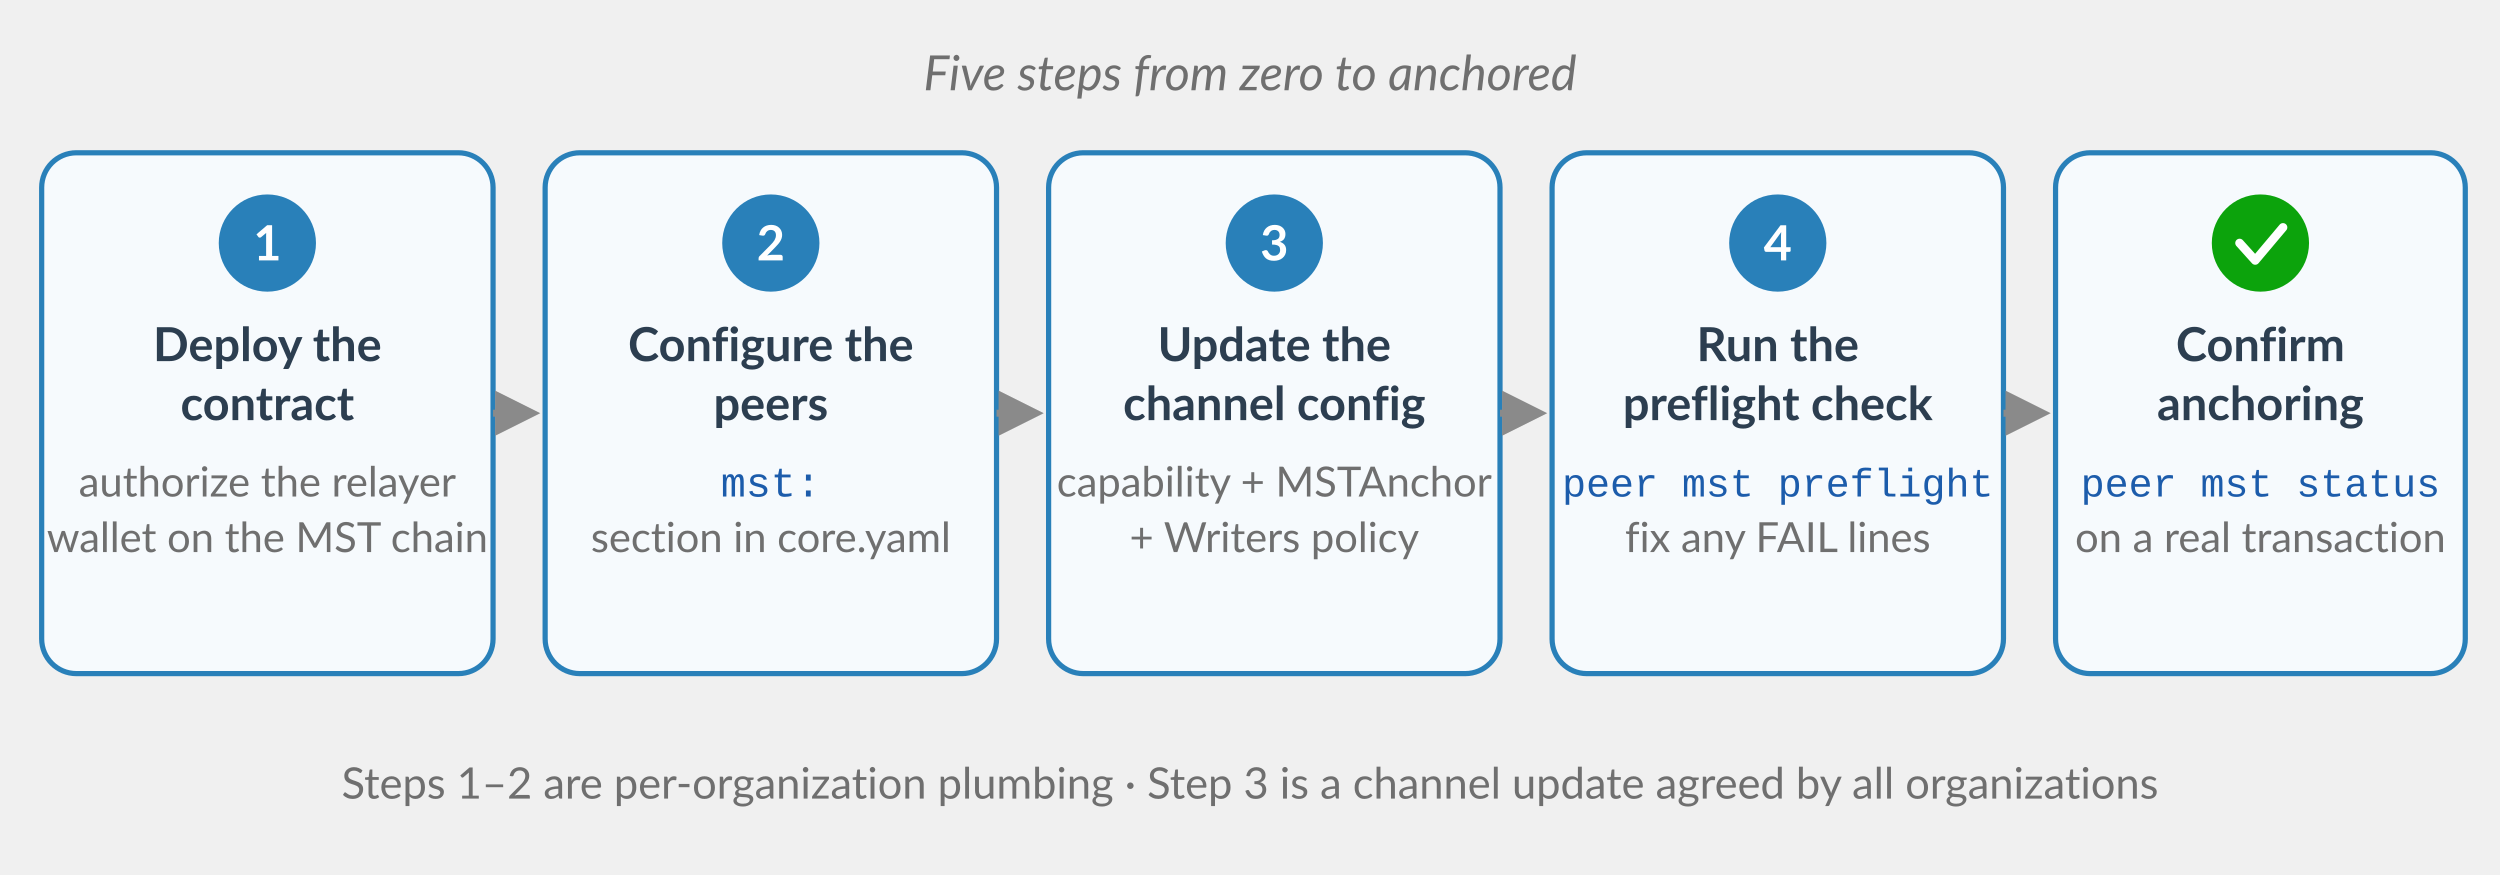
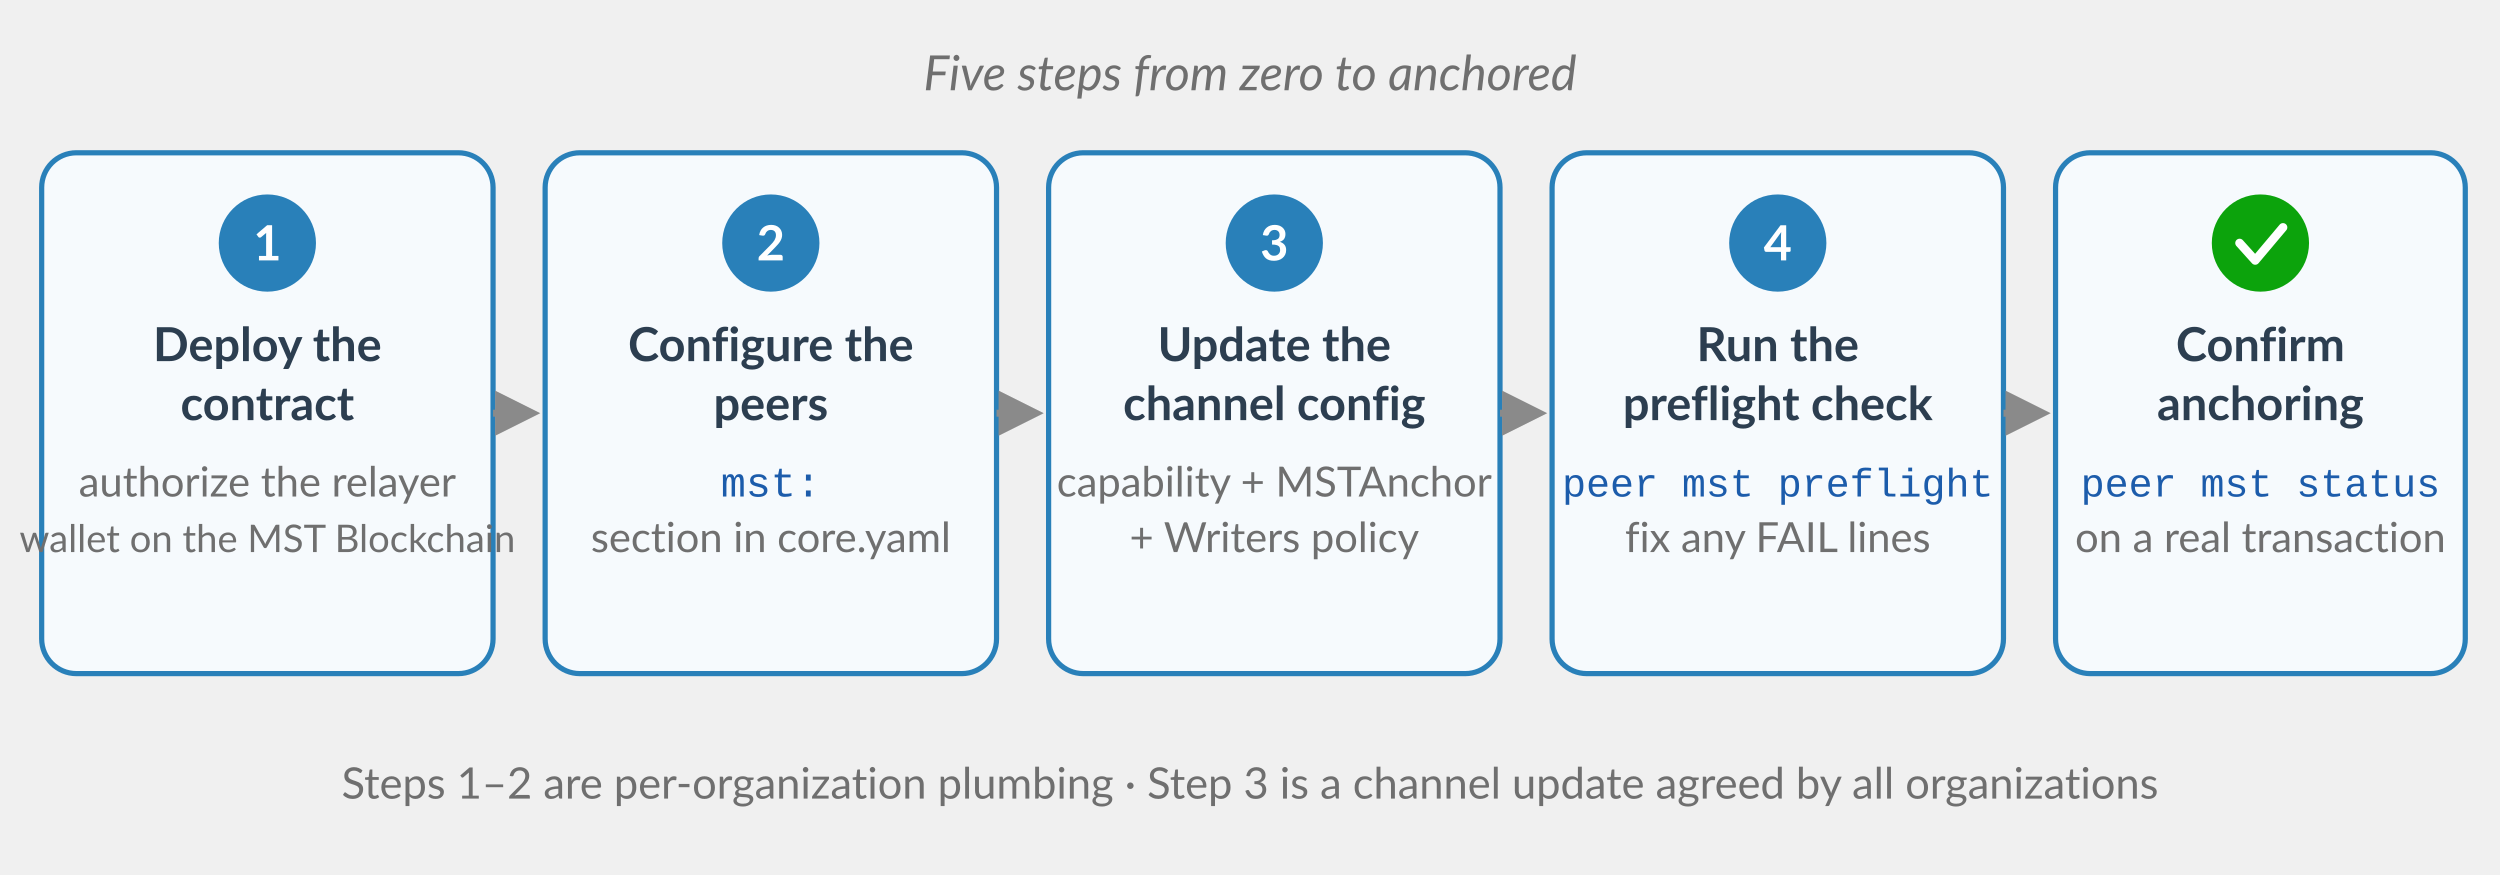
<svg xmlns="http://www.w3.org/2000/svg" viewBox="0 0 720 252" font-family="Lato,'Helvetica Neue',Arial,sans-serif" role="img" aria-label="Five setup steps: deploy the contract and authorize the relayer, configure the peers, update the channel configuration, run preflight, then confirm anchoring">
  <defs>
    <marker id="arr-st" viewBox="0 0 10 10" refX="8" refY="5" markerWidth="6.5" markerHeight="6.5" orient="auto-start-reverse">
      <path d="M 0 0 L 10 5 L 0 10 z" fill="#8a8a8a" />
    </marker>
  </defs>
  <text x="360" y="26" text-anchor="middle" font-size="14" fill="#6f6f6f" font-style="italic">Five steps from zero to anchored</text>
  <g>
    <rect x="12" y="44" width="130" height="150" rx="10" fill="#f6fafd" stroke="#2980b9" stroke-width="1.5" />
    <circle cx="77" cy="70" r="14" fill="#2980b9" />
    <text x="77" y="75" text-anchor="middle" font-size="14" font-weight="700" fill="#ffffff">1</text>
    <text x="77" y="104" text-anchor="middle" font-size="13.5" font-weight="700" fill="#2c3e50">Deploy the</text>
    <text x="77" y="121" text-anchor="middle" font-size="13.5" font-weight="700" fill="#2c3e50">contract</text>
    <text x="77" y="143" text-anchor="middle" font-size="12" fill="#6f6f6f">authorize the relayer</text>
-     <text x="77" y="159" text-anchor="middle" font-size="12" fill="#6f6f6f">wallet on the MST chain</text>
+     <text x="77" y="159" text-anchor="middle" font-size="11" fill="#6f6f6f">wallet on the MST Blockchain</text>
  </g>
  <line x1="142" y1="119" x2="153" y2="119" stroke="#8a8a8a" stroke-width="2" marker-end="url(#arr-st)" />
  <g>
    <rect x="157" y="44" width="130" height="150" rx="10" fill="#f6fafd" stroke="#2980b9" stroke-width="1.5" />
    <circle cx="222" cy="70" r="14" fill="#2980b9" />
    <text x="222" y="75" text-anchor="middle" font-size="14" font-weight="700" fill="#ffffff">2</text>
    <text x="222" y="104" text-anchor="middle" font-size="13.5" font-weight="700" fill="#2c3e50">Configure the</text>
    <text x="222" y="121" text-anchor="middle" font-size="13.5" font-weight="700" fill="#2c3e50">peers</text>
    <text x="222" y="143" text-anchor="middle" font-size="12" font-family="'Courier New',monospace" fill="#1c5cab">mst:</text>
    <text x="222" y="159" text-anchor="middle" font-size="12" fill="#6f6f6f">section in core.yaml</text>
  </g>
  <line x1="287" y1="119" x2="298" y2="119" stroke="#8a8a8a" stroke-width="2" marker-end="url(#arr-st)" />
  <g>
    <rect x="302" y="44" width="130" height="150" rx="10" fill="#f6fafd" stroke="#2980b9" stroke-width="1.5" />
    <circle cx="367" cy="70" r="14" fill="#2980b9" />
    <text x="367" y="75" text-anchor="middle" font-size="14" font-weight="700" fill="#ffffff">3</text>
    <text x="367" y="104" text-anchor="middle" font-size="13.5" font-weight="700" fill="#2c3e50">Update the</text>
    <text x="367" y="121" text-anchor="middle" font-size="13.5" font-weight="700" fill="#2c3e50">channel config</text>
    <text x="367" y="143" text-anchor="middle" font-size="12" fill="#6f6f6f">capability + MSTAnchor</text>
    <text x="367" y="159" text-anchor="middle" font-size="12" fill="#6f6f6f">+ Writers policy</text>
  </g>
  <line x1="432" y1="119" x2="443" y2="119" stroke="#8a8a8a" stroke-width="2" marker-end="url(#arr-st)" />
  <g>
    <rect x="447" y="44" width="130" height="150" rx="10" fill="#f6fafd" stroke="#2980b9" stroke-width="1.5" />
    <circle cx="512" cy="70" r="14" fill="#2980b9" />
    <text x="512" y="75" text-anchor="middle" font-size="14" font-weight="700" fill="#ffffff">4</text>
    <text x="512" y="104" text-anchor="middle" font-size="13.5" font-weight="700" fill="#2c3e50">Run the</text>
    <text x="512" y="121" text-anchor="middle" font-size="13.5" font-weight="700" fill="#2c3e50">preflight check</text>
    <text x="512" y="143" text-anchor="middle" font-size="11.5" font-family="'Courier New',monospace" fill="#1c5cab">peer mst preflight</text>
    <text x="512" y="159" text-anchor="middle" font-size="12" fill="#6f6f6f">fix any FAIL lines</text>
  </g>
  <line x1="577" y1="119" x2="588" y2="119" stroke="#8a8a8a" stroke-width="2" marker-end="url(#arr-st)" />
  <g>
    <rect x="592" y="44" width="118" height="150" rx="10" fill="#f6fafd" stroke="#2980b9" stroke-width="1.5" />
    <circle cx="651" cy="70" r="14" fill="#0ca30c" />
    <path d="M 645 70 l 4.5 5 l 8 -9.5" stroke="#ffffff" stroke-width="2.5" fill="none" stroke-linecap="round" stroke-linejoin="round" />
    <text x="651" y="104" text-anchor="middle" font-size="13.5" font-weight="700" fill="#2c3e50">Confirm</text>
    <text x="651" y="121" text-anchor="middle" font-size="13.5" font-weight="700" fill="#2c3e50">anchoring</text>
    <text x="651" y="143" text-anchor="middle" font-size="11.5" font-family="'Courier New',monospace" fill="#1c5cab">peer mst status</text>
    <text x="651" y="159" text-anchor="middle" font-size="12" fill="#6f6f6f">on a real transaction</text>
  </g>
  <text x="360" y="230" text-anchor="middle" font-size="12.5" fill="#6f6f6f">Steps 1–2 are per-organization plumbing · Step 3 is a channel update agreed by all organizations</text>
</svg>
